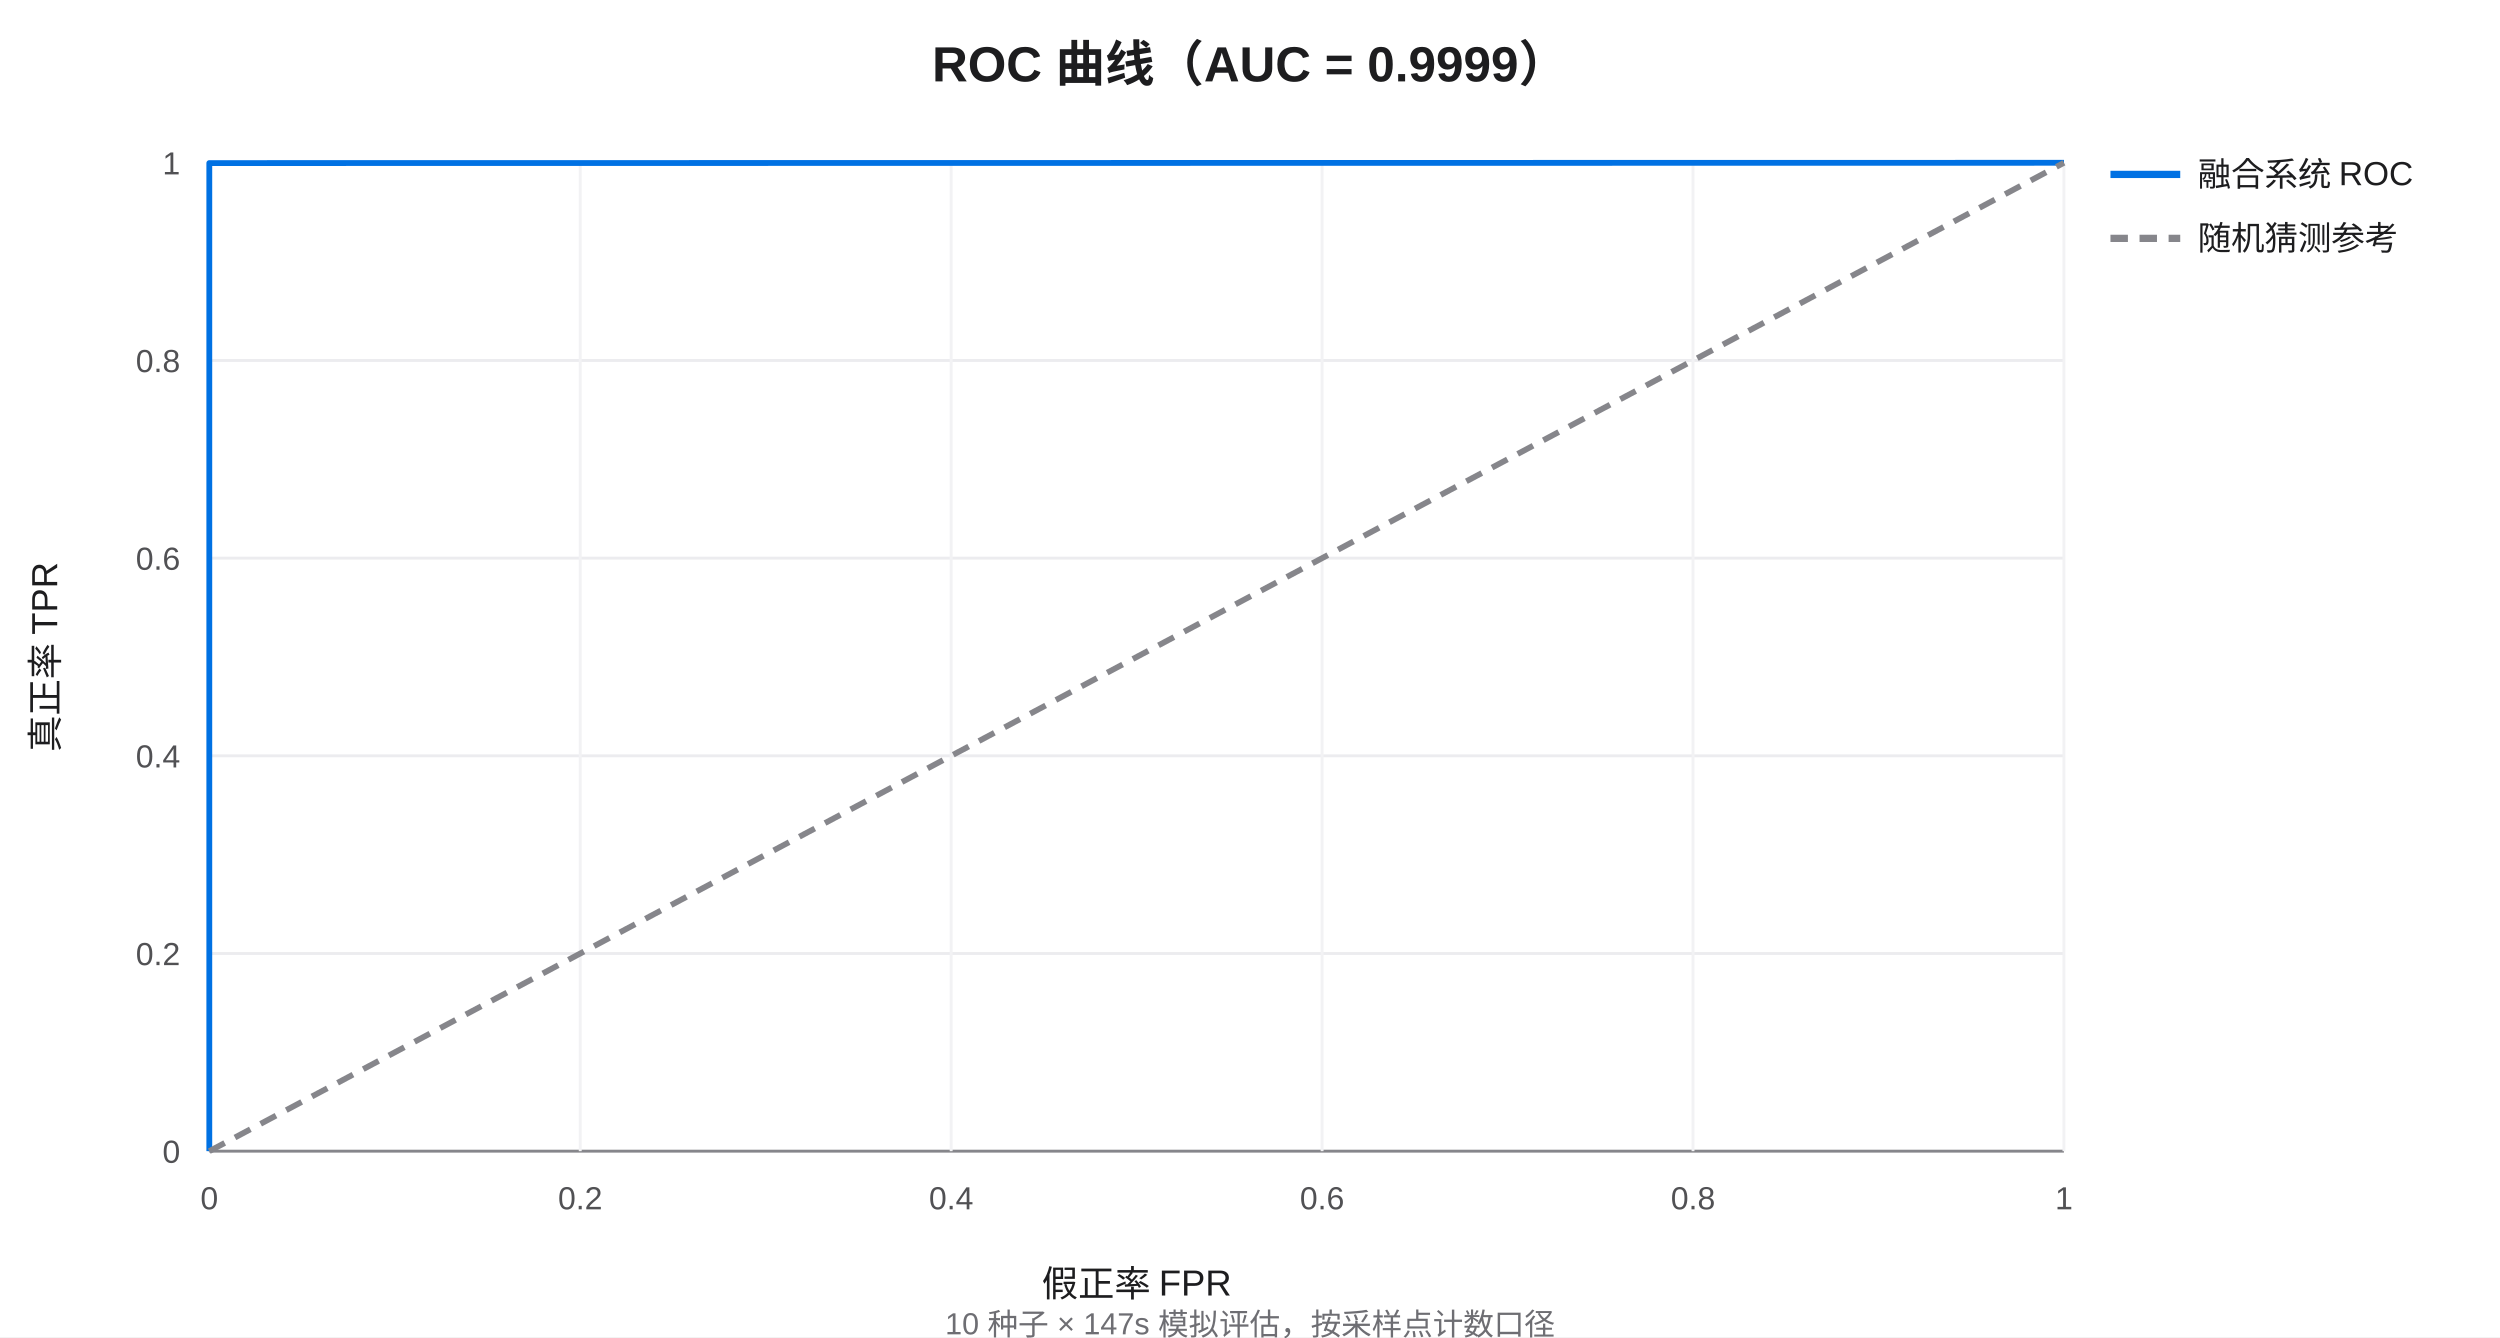
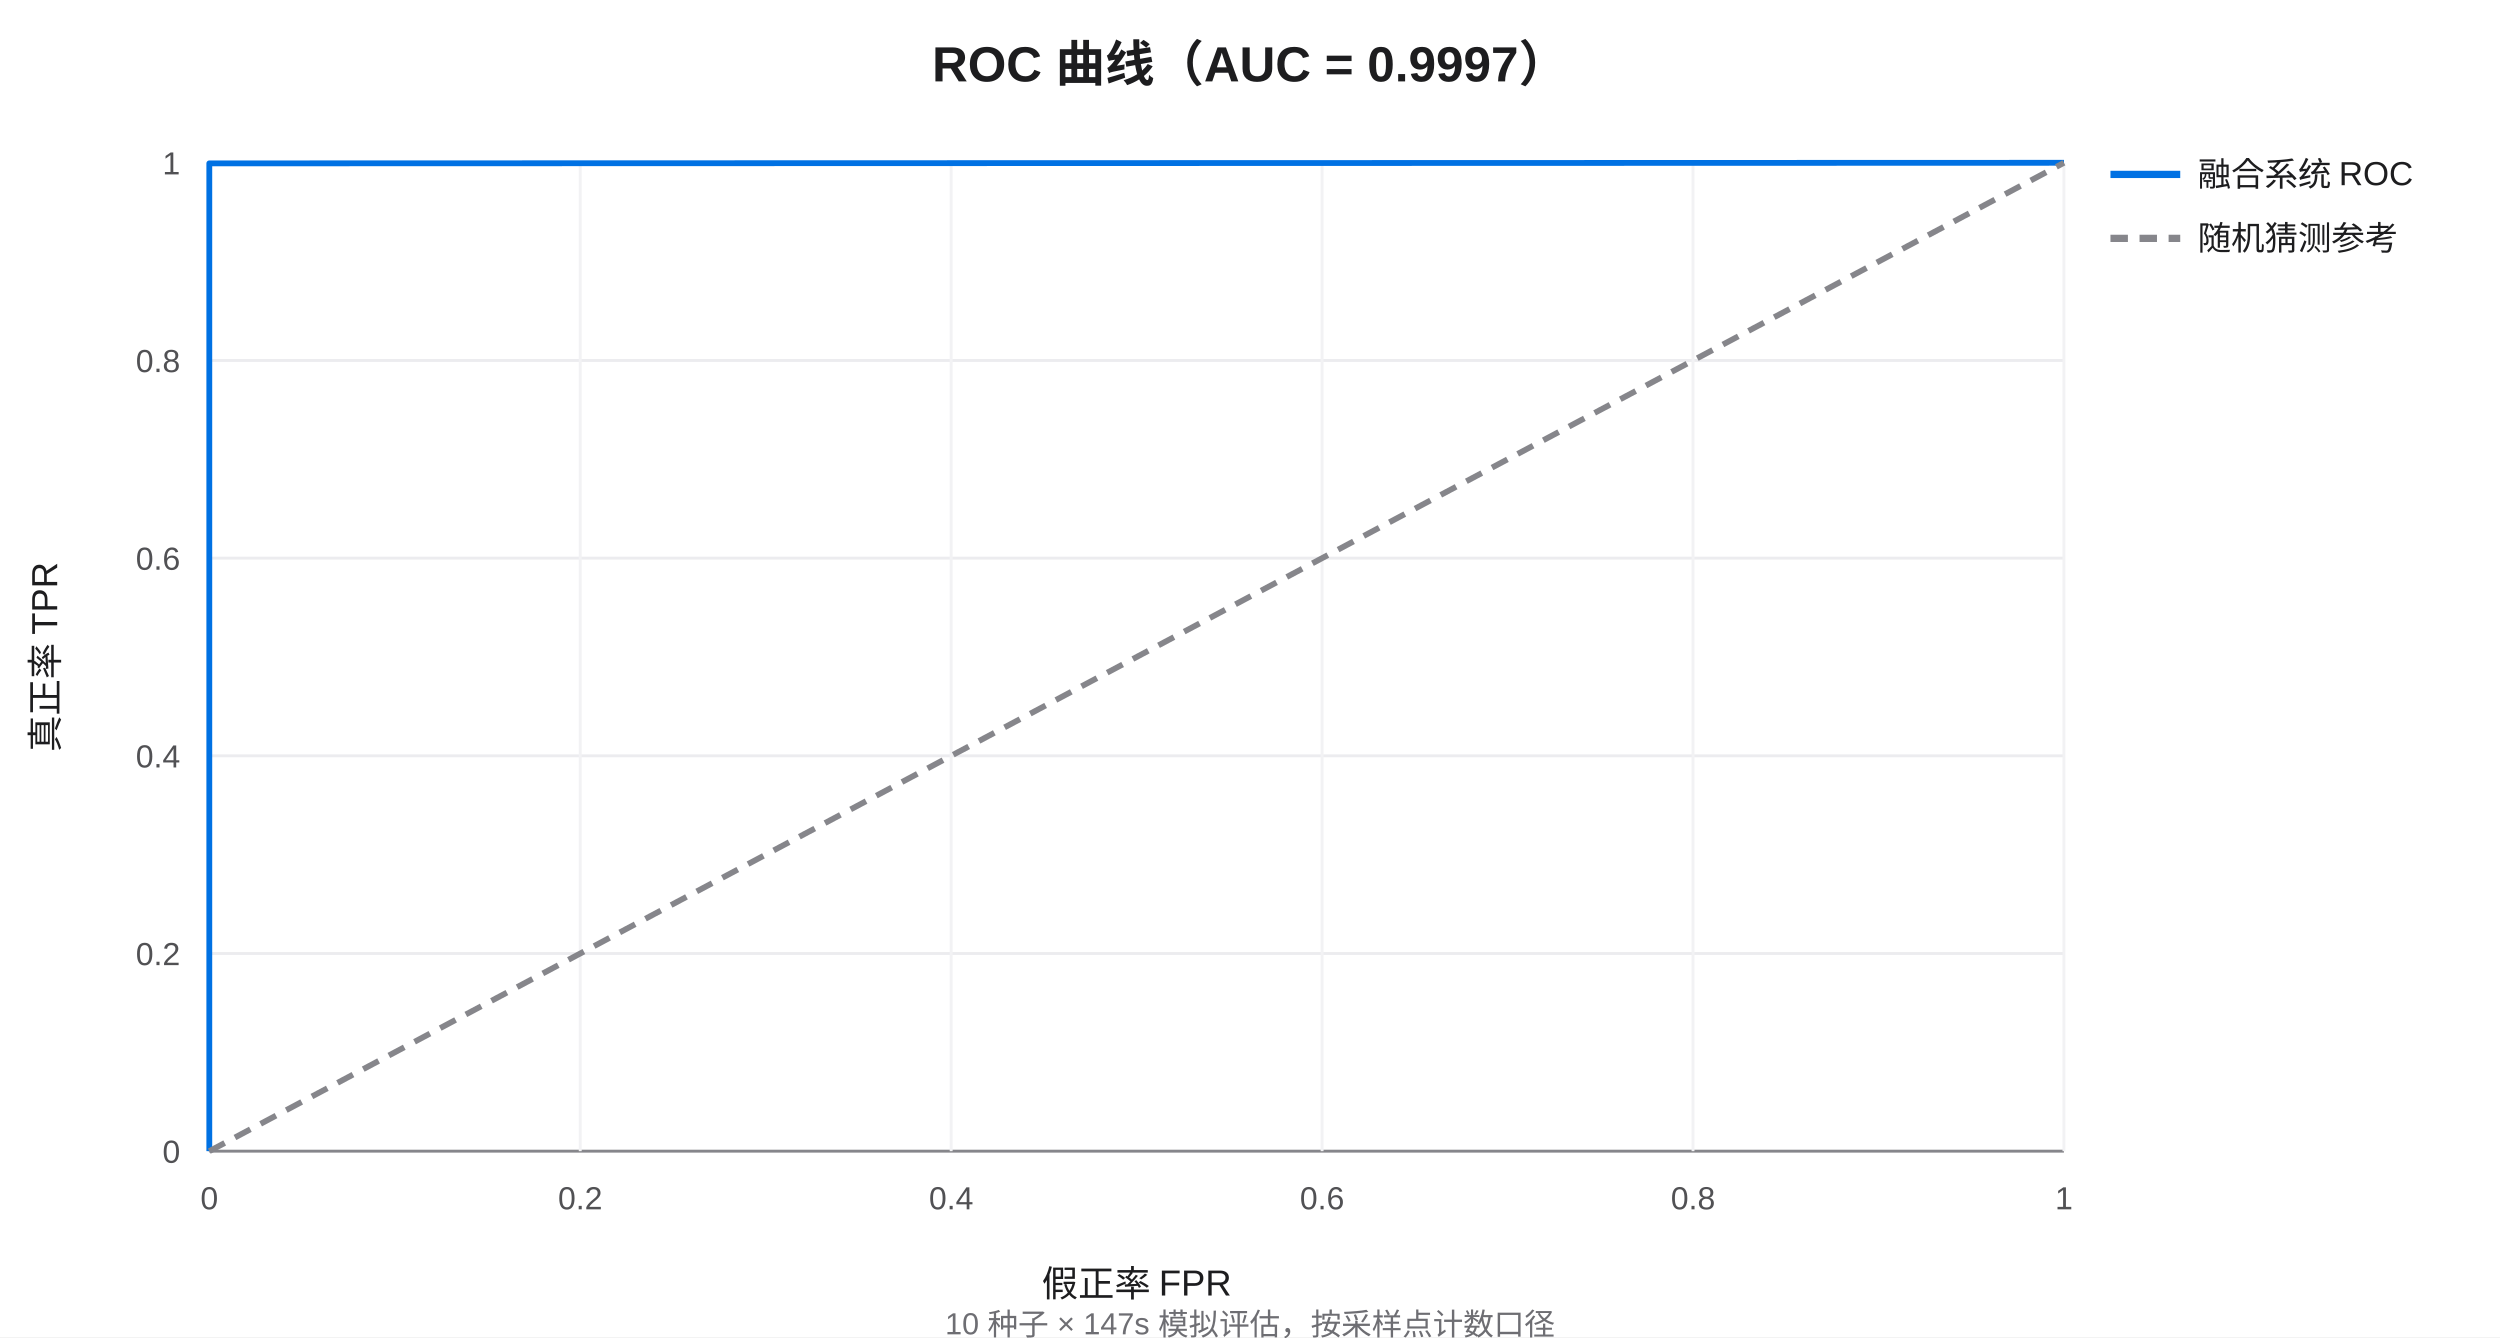
<svg xmlns="http://www.w3.org/2000/svg" width="860" height="460" viewBox="0 0 860 460" font-family="'Microsoft YaHei','PingFang SC','Helvetica Neue',Arial,sans-serif">
  <rect width="860" height="460" fill="#ffffff" />
-   <text x="430" y="28" font-size="17" fill="#1d1d1f" text-anchor="middle" font-weight="600">ROC 曲线（AUC = 0.9999）</text>
+   <text x="430" y="28" font-size="17" fill="#1d1d1f" text-anchor="middle" font-weight="600">ROC 曲线（AUC = 0.9997）</text>
  <line x1="72" y1="396" x2="710" y2="396" stroke="#86868b" stroke-width="1" />
  <text x="62" y="400" font-size="11" fill="#515154" text-anchor="end" font-weight="400">0</text>
  <line x1="72" y1="328" x2="710" y2="328" stroke="#ececef" stroke-width="1" />
  <text x="62" y="332" font-size="11" fill="#515154" text-anchor="end" font-weight="400">0.2</text>
  <line x1="72" y1="260" x2="710" y2="260" stroke="#ececef" stroke-width="1" />
  <text x="62" y="264" font-size="11" fill="#515154" text-anchor="end" font-weight="400">0.4</text>
  <line x1="72" y1="192" x2="710" y2="192" stroke="#ececef" stroke-width="1" />
  <text x="62" y="196" font-size="11" fill="#515154" text-anchor="end" font-weight="400">0.6</text>
  <line x1="72" y1="124" x2="710" y2="124" stroke="#ececef" stroke-width="1" />
  <text x="62" y="128" font-size="11" fill="#515154" text-anchor="end" font-weight="400">0.8</text>
  <line x1="72" y1="56" x2="710" y2="56" stroke="#ececef" stroke-width="1" />
  <text x="62" y="60" font-size="11" fill="#515154" text-anchor="end" font-weight="400">1</text>
  <line x1="72" y1="56" x2="72" y2="396" stroke="#f2f2f4" stroke-width="1" />
  <text x="72" y="416" font-size="11" fill="#515154" text-anchor="middle" font-weight="400">0</text>
  <line x1="199.6" y1="56" x2="199.6" y2="396" stroke="#f2f2f4" stroke-width="1" />
  <text x="199.6" y="416" font-size="11" fill="#515154" text-anchor="middle" font-weight="400">0.2</text>
  <line x1="327.2" y1="56" x2="327.2" y2="396" stroke="#f2f2f4" stroke-width="1" />
  <text x="327.2" y="416" font-size="11" fill="#515154" text-anchor="middle" font-weight="400">0.4</text>
  <line x1="454.8" y1="56" x2="454.8" y2="396" stroke="#f2f2f4" stroke-width="1" />
  <text x="454.8" y="416" font-size="11" fill="#515154" text-anchor="middle" font-weight="400">0.6</text>
  <line x1="582.4" y1="56" x2="582.4" y2="396" stroke="#f2f2f4" stroke-width="1" />
  <text x="582.4" y="416" font-size="11" fill="#515154" text-anchor="middle" font-weight="400">0.8</text>
  <line x1="710" y1="56" x2="710" y2="396" stroke="#f2f2f4" stroke-width="1" />
  <text x="710" y="416" font-size="11" fill="#515154" text-anchor="middle" font-weight="400">1</text>
  <line x1="72" y1="56" x2="72" y2="396" stroke="#86868b" stroke-width="1" />
-   <path d="M72.0,396.0 L72.0,396.0 L72.0,396.0 L72.0,396.0 L72.0,396.0 L72.0,396.0 L72.0,396.0 L72.0,390.6 L72.0,369.3 L72.0,359.8 L72.0,354.6 L72.0,348.1 L72.0,341.1 L72.0,336.0 L72.0,331.3 L72.0,326.3 L72.0,322.5 L72.0,317.4 L72.0,313.0 L72.0,309.1 L72.0,307.6 L72.0,306.1 L72.0,304.4 L72.0,302.8 L72.0,301.0 L72.0,299.5 L72.0,296.3 L72.0,294.5 L72.0,293.1 L72.0,292.3 L72.0,290.9 L72.0,289.0 L72.0,285.2 L72.0,282.3 L72.0,280.2 L72.0,278.7 L72.0,277.3 L72.0,276.3 L72.0,274.4 L72.0,270.0 L72.0,265.8 L72.0,262.0 L72.0,259.1 L72.0,253.1 L72.0,248.4 L72.0,242.5 L72.0,238.2 L72.0,233.1 L72.0,230.8 L72.0,226.7 L72.0,221.8 L72.0,218.1 L72.0,216.4 L72.0,209.6 L72.0,204.3 L72.0,200.2 L72.0,198.1 L72.0,195.8 L72.0,193.1 L72.0,191.7 L72.0,190.0 L72.0,186.4 L72.0,184.4 L72.0,180.5 L72.0,173.4 L72.0,167.5 L72.0,158.8 L72.0,151.9 L72.0,145.0 L72.0,139.0 L72.0,135.5 L72.0,131.4 L72.0,124.2 L72.0,119.8 L72.0,113.8 L72.0,108.9 L72.0,105.0 L72.0,100.3 L72.0,96.4 L72.0,91.1 L72.0,86.7 L72.0,84.3 L72.0,82.3 L72.0,78.7 L72.0,74.0 L72.0,69.6 L72.0,65.6 L72.0,63.0 L72.0,61.3 L72.0,60.3 L72.0,60.1 L72.0,60.0 L72.0,60.0 L72.0,59.9 L72.0,59.9 L72.0,59.9 L72.0,59.8 L72.0,56.6 L72.0,56.3 L72.0,56.1 L710.0,56.0" fill="none" stroke="#0071e3" stroke-width="2" stroke-linejoin="round" />
+   <path d="M72.0,396.0 L72.0,396.0 L72.0,396.0 L72.0,396.0 L72.0,393.8 L72.0,380.4 L72.0,369.4 L72.0,364.8 L72.0,347.6 L72.0,339.5 L72.0,332.6 L72.0,326.8 L72.0,322.1 L72.0,316.9 L72.0,312.1 L72.0,308.4 L72.0,306.5 L72.0,304.6 L72.0,303.4 L72.0,301.5 L72.0,299.7 L72.0,297.2 L72.0,294.8 L72.0,293.0 L72.0,291.8 L72.0,289.9 L72.0,288.6 L72.0,286.5 L72.0,283.2 L72.0,280.6 L72.0,279.6 L72.0,277.6 L72.0,273.7 L72.0,270.1 L72.0,266.5 L72.0,261.4 L72.0,258.8 L72.0,253.2 L72.0,246.7 L72.0,240.7 L72.0,235.6 L72.0,231.3 L72.0,228.0 L72.0,224.3 L72.0,220.6 L72.0,217.7 L72.0,213.1 L72.0,207.3 L72.0,202.8 L72.0,200.0 L72.0,196.4 L72.0,194.8 L72.0,192.3 L72.0,190.4 L72.0,187.6 L72.0,184.8 L72.0,181.7 L72.0,175.6 L72.0,169.5 L72.0,161.5 L72.0,155.2 L72.0,146.7 L72.0,141.1 L72.0,137.2 L72.0,133.0 L72.0,128.6 L72.0,123.7 L72.0,120.4 L72.0,116.8 L72.0,112.7 L72.0,110.2 L72.0,105.8 L72.0,101.4 L72.0,95.9 L72.0,89.8 L72.0,86.1 L72.0,83.0 L72.0,78.9 L72.0,75.6 L72.0,72.4 L72.0,69.6 L72.0,67.5 L72.0,64.2 L72.0,61.8 L72.0,60.9 L72.0,60.4 L72.0,60.3 L72.0,60.3 L72.0,60.2 L72.0,60.2 L72.0,60.1 L72.0,60.0 L72.0,59.9 L72.0,59.9 L72.0,59.9 L72.0,59.9 L72.0,59.9 L72.0,59.8 L72.0,56.5 L72.0,56.2 L710.0,56.0" fill="none" stroke="#0071e3" stroke-width="2" stroke-linejoin="round" />
  <path d="M72.0,396.0 L710.0,56.0" fill="none" stroke="#86868b" stroke-width="2" stroke-dasharray="6 4" stroke-linejoin="round" />
  <line x1="726" y1="60" x2="750" y2="60" stroke="#0071e3" stroke-width="2.5" />
  <text x="756" y="64" font-size="11.5" fill="#1d1d1f" text-anchor="start" font-weight="400">融合系统 ROC</text>
  <line x1="726" y1="82" x2="750" y2="82" stroke="#86868b" stroke-width="2.5" stroke-dasharray="6 4" />
  <text x="756" y="86" font-size="11.5" fill="#1d1d1f" text-anchor="start" font-weight="400">随机猜测参考</text>
  <text x="391" y="446" font-size="12.5" fill="#1d1d1f" text-anchor="middle" font-weight="400">假正率 FPR</text>
  <text x="20" y="226" font-size="12.5" fill="#1d1d1f" text-anchor="middle" font-weight="400" transform="rotate(-90 20 226)">真正率 TPR</text>
  <text x="430" y="459" font-size="10.5" fill="#6e6e73" text-anchor="middle" font-weight="400">10 种子 × 147s 模拟评估，按采样点计数口径</text>
</svg>
